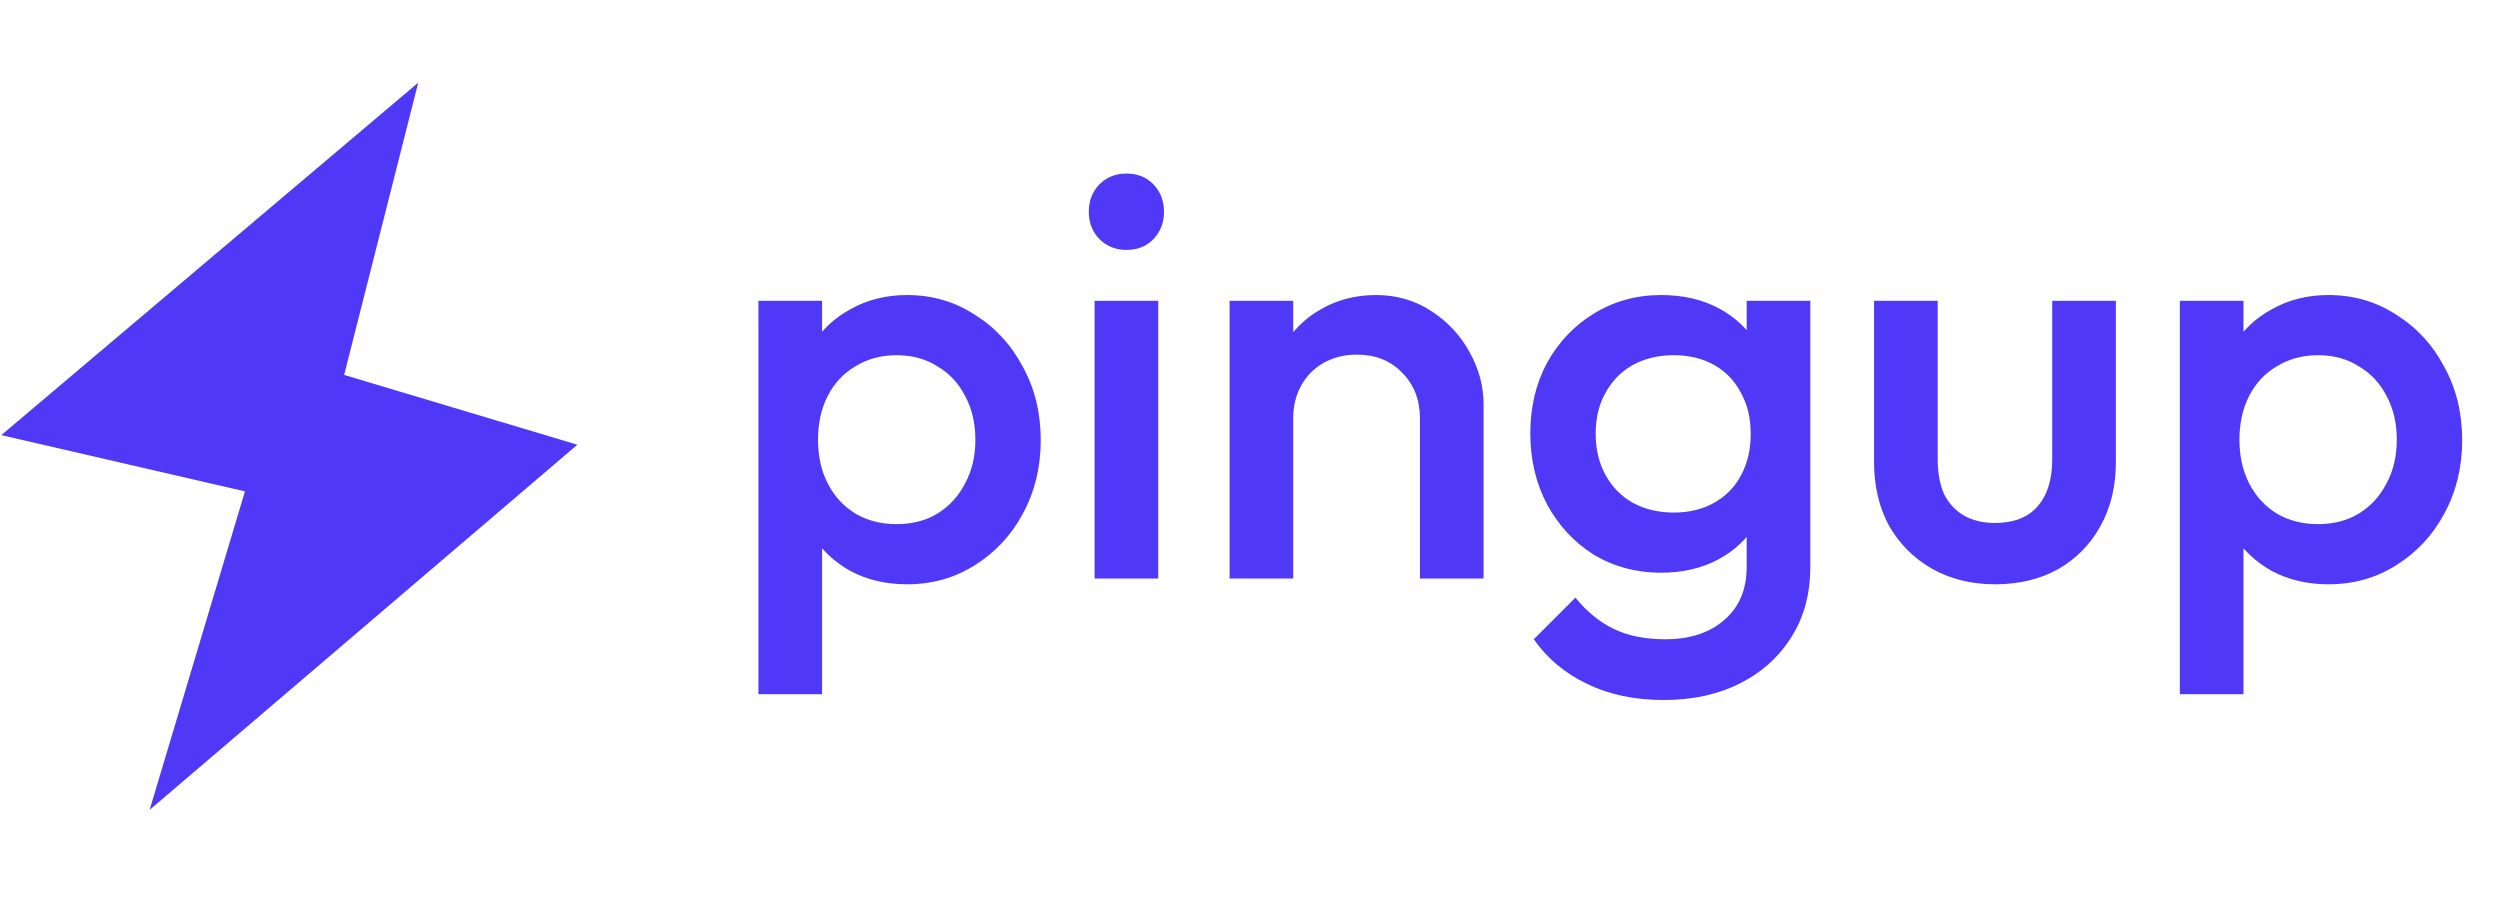
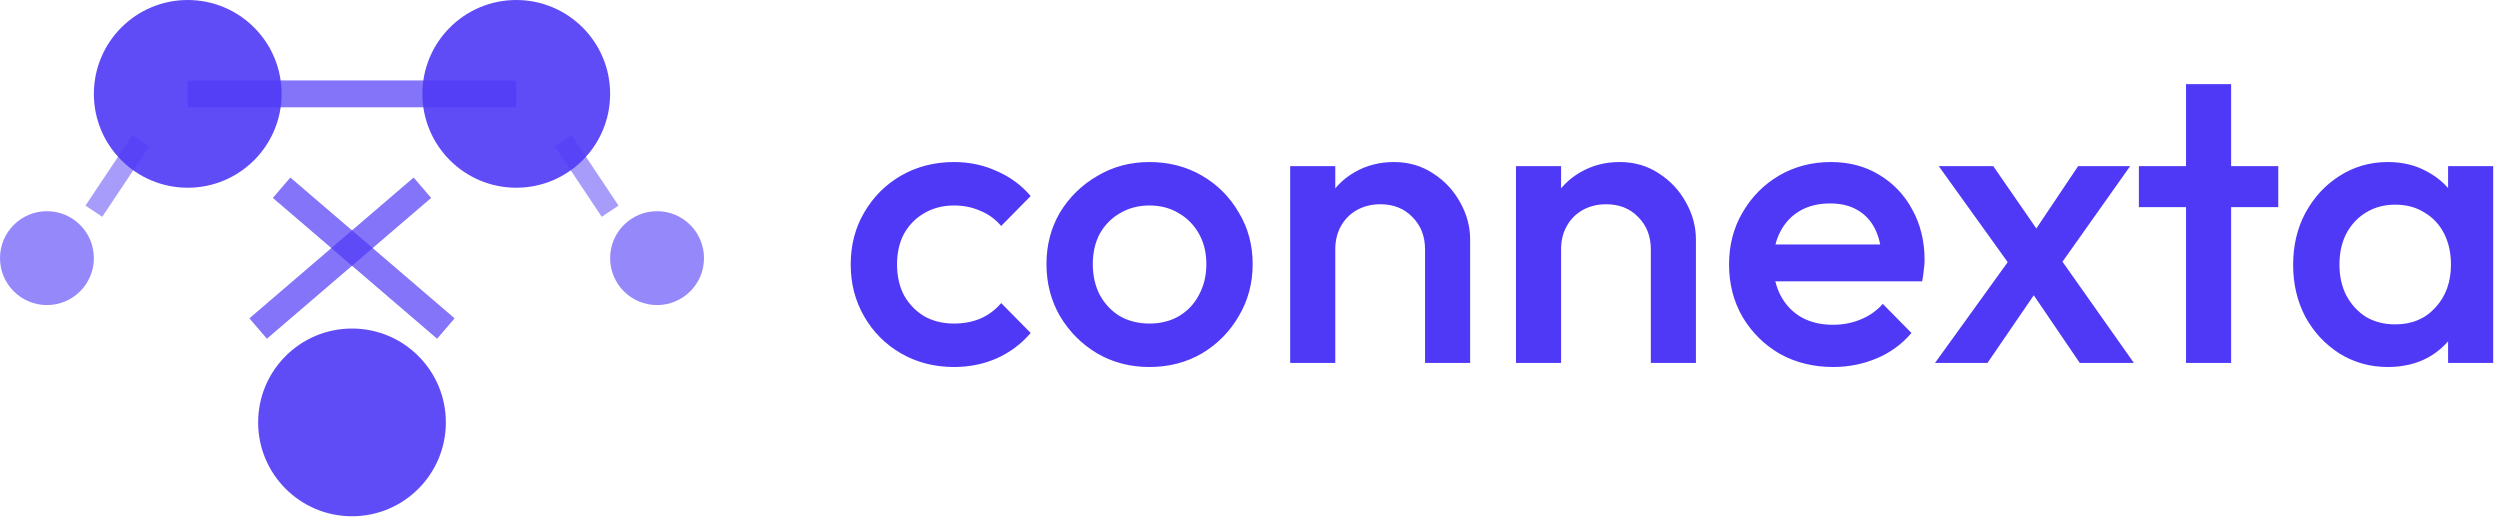
- <svg xmlns="http://www.w3.org/2000/svg" width="121" height="44" viewBox="0 0 121 44" fill="none">
-   <path d="M43.904 28.28C42.877 28.28 41.963 28.065 41.16 27.636C40.357 27.188 39.723 26.581 39.256 25.816C38.808 25.051 38.584 24.183 38.584 23.212V19.348C38.584 18.377 38.817 17.509 39.284 16.744C39.751 15.979 40.385 15.381 41.188 14.952C41.991 14.504 42.896 14.28 43.904 14.28C45.117 14.28 46.209 14.597 47.18 15.232C48.169 15.848 48.944 16.688 49.504 17.752C50.083 18.797 50.372 19.983 50.372 21.308C50.372 22.615 50.083 23.8 49.504 24.864C48.944 25.909 48.169 26.74 47.18 27.356C46.209 27.972 45.117 28.28 43.904 28.28ZM36.708 33.6V14.56H39.788V18.172L39.256 21.448L39.788 24.696V33.6H36.708ZM43.4 25.368C44.147 25.368 44.8 25.2 45.36 24.864C45.939 24.509 46.387 24.024 46.704 23.408C47.04 22.792 47.208 22.083 47.208 21.28C47.208 20.477 47.04 19.768 46.704 19.152C46.387 18.536 45.939 18.06 45.36 17.724C44.8 17.369 44.147 17.192 43.4 17.192C42.653 17.192 41.991 17.369 41.412 17.724C40.833 18.06 40.385 18.536 40.068 19.152C39.751 19.768 39.592 20.477 39.592 21.28C39.592 22.083 39.751 22.792 40.068 23.408C40.385 24.024 40.833 24.509 41.412 24.864C41.991 25.2 42.653 25.368 43.4 25.368ZM52.978 28V14.56H56.058V28H52.978ZM54.518 12.096C53.995 12.096 53.557 11.919 53.202 11.564C52.866 11.209 52.698 10.771 52.698 10.248C52.698 9.725 52.866 9.287 53.202 8.932C53.557 8.577 53.995 8.4 54.518 8.4C55.059 8.4 55.498 8.577 55.834 8.932C56.17 9.287 56.338 9.725 56.338 10.248C56.338 10.771 56.17 11.209 55.834 11.564C55.498 11.919 55.059 12.096 54.518 12.096ZM68.725 28V20.244C68.725 19.348 68.435 18.611 67.857 18.032C67.297 17.453 66.569 17.164 65.673 17.164C65.075 17.164 64.543 17.295 64.077 17.556C63.61 17.817 63.246 18.181 62.985 18.648C62.723 19.115 62.593 19.647 62.593 20.244L61.389 19.572C61.389 18.545 61.613 17.64 62.061 16.856C62.509 16.053 63.125 15.428 63.909 14.98C64.711 14.513 65.607 14.28 66.597 14.28C67.605 14.28 68.501 14.541 69.285 15.064C70.069 15.568 70.685 16.231 71.133 17.052C71.581 17.855 71.805 18.695 71.805 19.572V28H68.725ZM59.513 28V14.56H62.593V28H59.513ZM80.535 33.88C79.116 33.88 77.875 33.619 76.811 33.096C75.747 32.592 74.888 31.873 74.235 30.94L76.251 28.924C76.792 29.596 77.408 30.1 78.099 30.436C78.789 30.772 79.62 30.94 80.591 30.94C81.804 30.94 82.765 30.623 83.475 29.988C84.184 29.372 84.539 28.523 84.539 27.44V24.136L85.071 21.168L84.539 18.172V14.56H87.619V27.44C87.619 28.728 87.32 29.848 86.723 30.8C86.125 31.771 85.295 32.527 84.231 33.068C83.167 33.609 81.935 33.88 80.535 33.88ZM80.395 27.72C79.2 27.72 78.117 27.431 77.147 26.852C76.195 26.255 75.439 25.443 74.879 24.416C74.337 23.389 74.067 22.241 74.067 20.972C74.067 19.703 74.337 18.564 74.879 17.556C75.439 16.548 76.195 15.755 77.147 15.176C78.117 14.579 79.2 14.28 80.395 14.28C81.459 14.28 82.392 14.495 83.195 14.924C83.997 15.353 84.623 15.951 85.071 16.716C85.519 17.463 85.743 18.34 85.743 19.348V22.652C85.743 23.641 85.509 24.519 85.043 25.284C84.595 26.049 83.969 26.647 83.167 27.076C82.364 27.505 81.44 27.72 80.395 27.72ZM81.011 24.808C81.757 24.808 82.411 24.649 82.971 24.332C83.531 24.015 83.96 23.576 84.259 23.016C84.576 22.437 84.735 21.765 84.735 21C84.735 20.235 84.576 19.572 84.259 19.012C83.96 18.433 83.531 17.985 82.971 17.668C82.411 17.351 81.757 17.192 81.011 17.192C80.264 17.192 79.601 17.351 79.023 17.668C78.463 17.985 78.024 18.433 77.707 19.012C77.389 19.572 77.231 20.235 77.231 21C77.231 21.747 77.389 22.409 77.707 22.988C78.024 23.567 78.463 24.015 79.023 24.332C79.601 24.649 80.264 24.808 81.011 24.808ZM96.556 28.28C95.417 28.28 94.4 28.028 93.504 27.524C92.627 27.02 91.936 26.329 91.432 25.452C90.947 24.556 90.704 23.529 90.704 22.372V14.56H93.784V22.232C93.784 22.885 93.887 23.445 94.092 23.912C94.316 24.36 94.633 24.705 95.044 24.948C95.473 25.191 95.977 25.312 96.556 25.312C97.452 25.312 98.133 25.051 98.6 24.528C99.085 23.987 99.328 23.221 99.328 22.232V14.56H102.408V22.372C102.408 23.548 102.156 24.584 101.652 25.48C101.167 26.357 100.485 27.048 99.608 27.552C98.731 28.037 97.713 28.28 96.556 28.28ZM112.701 28.28C111.674 28.28 110.76 28.065 109.957 27.636C109.154 27.188 108.52 26.581 108.053 25.816C107.605 25.051 107.381 24.183 107.381 23.212V19.348C107.381 18.377 107.614 17.509 108.081 16.744C108.548 15.979 109.182 15.381 109.985 14.952C110.788 14.504 111.693 14.28 112.701 14.28C113.914 14.28 115.006 14.597 115.977 15.232C116.966 15.848 117.741 16.688 118.301 17.752C118.88 18.797 119.169 19.983 119.169 21.308C119.169 22.615 118.88 23.8 118.301 24.864C117.741 25.909 116.966 26.74 115.977 27.356C115.006 27.972 113.914 28.28 112.701 28.28ZM105.505 33.6V14.56H108.585V18.172L108.053 21.448L108.585 24.696V33.6H105.505ZM112.197 25.368C112.944 25.368 113.597 25.2 114.157 24.864C114.736 24.509 115.184 24.024 115.501 23.408C115.837 22.792 116.005 22.083 116.005 21.28C116.005 20.477 115.837 19.768 115.501 19.152C115.184 18.536 114.736 18.06 114.157 17.724C113.597 17.369 112.944 17.192 112.197 17.192C111.45 17.192 110.788 17.369 110.209 17.724C109.63 18.06 109.182 18.536 108.865 19.152C108.548 19.768 108.389 20.477 108.389 21.28C108.389 22.083 108.548 22.792 108.865 23.408C109.182 24.024 109.63 24.509 110.209 24.864C110.788 25.2 111.45 25.368 112.197 25.368Z" fill="#4F39F6" />
-   <path d="M0.062 21.06L20.243 4L12.447 34.752L12.141 23.849L0.062 21.06Z" fill="#4F39F6" />
-   <path d="M13.798 17.292L27.944 21.524L7.234 39.205L7.238 39.209L13.798 17.292Z" fill="#4F39F6" />
+ <svg xmlns="http://www.w3.org/2000/svg" width="186" height="39" viewBox="0 0 186 39" fill="none">
+   <path opacity="0.9" d="M13.967 13.967C17.824 13.967 20.951 10.841 20.951 6.984C20.951 3.127 17.824 0 13.967 0C10.11 0 6.984 3.127 6.984 6.984C6.984 10.841 10.11 13.967 13.967 13.967Z" fill="#4F39F6" />
+   <path opacity="0.9" d="M38.41 13.967C42.267 13.967 45.394 10.841 45.394 6.984C45.394 3.127 42.267 0 38.41 0C34.553 0 31.426 3.127 31.426 6.984C31.426 10.841 34.553 13.967 38.41 13.967Z" fill="#4F39F6" />
+   <path opacity="0.9" d="M26.189 38.41C30.046 38.41 33.172 35.283 33.172 31.426C33.172 27.569 30.046 24.443 26.189 24.443C22.332 24.443 19.205 27.569 19.205 31.426C19.205 35.283 22.332 38.41 26.189 38.41Z" fill="#4F39F6" />
+   <path opacity="0.7" d="M13.967 6.984H38.41" stroke="#4F39F6" stroke-width="2" />
+   <path opacity="0.7" d="M20.951 13.967L33.172 24.443" stroke="#4F39F6" stroke-width="2" />
+   <path opacity="0.7" d="M31.426 13.967L19.205 24.443" stroke="#4F39F6" stroke-width="2" />
+   <path opacity="0.6" d="M3.492 22.697C5.42 22.697 6.984 21.134 6.984 19.205C6.984 17.276 5.42 15.713 3.492 15.713C1.563 15.713 0 17.276 0 19.205C0 21.134 1.563 22.697 3.492 22.697Z" fill="#4F39F6" />
+   <path opacity="0.6" d="M48.885 22.697C50.814 22.697 52.377 21.134 52.377 19.205C52.377 17.276 50.814 15.713 48.885 15.713C46.957 15.713 45.394 17.276 45.394 19.205C45.394 21.134 46.957 22.697 48.885 22.697Z" fill="#4F39F6" />
+   <path opacity="0.5" d="M6.984 15.713L10.476 10.476" stroke="#4F39F6" stroke-width="1.5" />
+   <path opacity="0.5" d="M45.394 15.713L41.902 10.476" stroke="#4F39F6" stroke-width="1.5" />
+   <path d="M70.978 27.305C69.534 27.305 68.223 26.97 67.044 26.299C65.885 25.628 64.97 24.712 64.299 23.553C63.628 22.395 63.292 21.103 63.292 19.68C63.292 18.236 63.628 16.945 64.299 15.806C64.97 14.648 65.885 13.732 67.044 13.062C68.223 12.39 69.534 12.055 70.978 12.055C72.117 12.055 73.174 12.279 74.15 12.726C75.147 13.153 75.99 13.773 76.682 14.586L74.486 16.813C74.059 16.305 73.54 15.928 72.93 15.684C72.341 15.42 71.69 15.288 70.978 15.288C70.144 15.288 69.402 15.481 68.752 15.867C68.121 16.233 67.623 16.742 67.257 17.392C66.912 18.043 66.739 18.806 66.739 19.68C66.739 20.534 66.912 21.297 67.257 21.968C67.623 22.618 68.121 23.137 68.752 23.523C69.402 23.889 70.144 24.072 70.978 24.072C71.69 24.072 72.341 23.95 72.93 23.706C73.54 23.442 74.059 23.055 74.486 22.547L76.682 24.773C75.99 25.587 75.147 26.217 74.15 26.665C73.174 27.091 72.117 27.305 70.978 27.305ZM85.513 27.305C84.089 27.305 82.798 26.97 81.639 26.299C80.48 25.607 79.555 24.682 78.864 23.523C78.193 22.364 77.857 21.073 77.857 19.649C77.857 18.226 78.193 16.945 78.864 15.806C79.555 14.668 80.48 13.763 81.639 13.092C82.798 12.401 84.089 12.055 85.513 12.055C86.956 12.055 88.258 12.39 89.417 13.062C90.576 13.732 91.491 14.648 92.162 15.806C92.853 16.945 93.199 18.226 93.199 19.649C93.199 21.073 92.853 22.364 92.162 23.523C91.491 24.682 90.576 25.607 89.417 26.299C88.258 26.97 86.956 27.305 85.513 27.305ZM85.513 24.072C86.346 24.072 87.078 23.889 87.709 23.523C88.359 23.137 88.858 22.608 89.203 21.937C89.569 21.266 89.752 20.503 89.752 19.649C89.752 18.796 89.569 18.043 89.203 17.392C88.837 16.742 88.339 16.233 87.709 15.867C87.078 15.481 86.346 15.288 85.513 15.288C84.699 15.288 83.967 15.481 83.317 15.867C82.686 16.233 82.188 16.742 81.822 17.392C81.477 18.043 81.304 18.796 81.304 19.649C81.304 20.503 81.477 21.266 81.822 21.937C82.188 22.608 82.686 23.137 83.317 23.523C83.967 23.889 84.699 24.072 85.513 24.072ZM106.023 27V18.552C106.023 17.576 105.708 16.772 105.078 16.142C104.468 15.512 103.675 15.197 102.699 15.197C102.048 15.197 101.469 15.339 100.96 15.623C100.452 15.908 100.055 16.305 99.771 16.813C99.486 17.321 99.344 17.901 99.344 18.552L98.032 17.82C98.032 16.701 98.276 15.715 98.764 14.861C99.252 13.987 99.923 13.306 100.777 12.818C101.652 12.309 102.628 12.055 103.705 12.055C104.803 12.055 105.779 12.34 106.633 12.909C107.487 13.458 108.158 14.18 108.646 15.075C109.134 15.949 109.378 16.864 109.378 17.82V27H106.023ZM95.989 27V12.36H99.344V27H95.989ZM122.822 27V18.552C122.822 17.576 122.507 16.772 121.877 16.142C121.267 15.512 120.474 15.197 119.498 15.197C118.847 15.197 118.267 15.339 117.759 15.623C117.251 15.908 116.854 16.305 116.57 16.813C116.285 17.321 116.143 17.901 116.143 18.552L114.831 17.82C114.831 16.701 115.075 15.715 115.563 14.861C116.051 13.987 116.722 13.306 117.576 12.818C118.45 12.309 119.426 12.055 120.504 12.055C121.602 12.055 122.578 12.34 123.432 12.909C124.286 13.458 124.957 14.18 125.445 15.075C125.933 15.949 126.177 16.864 126.177 17.82V27H122.822ZM112.788 27V12.36H116.143V27H112.788ZM136.388 27.305C134.924 27.305 133.602 26.98 132.423 26.329C131.264 25.658 130.339 24.743 129.647 23.584C128.976 22.425 128.641 21.124 128.641 19.68C128.641 18.236 128.976 16.945 129.647 15.806C130.318 14.648 131.223 13.732 132.362 13.062C133.521 12.39 134.802 12.055 136.205 12.055C137.567 12.055 138.767 12.37 139.804 13.001C140.861 13.631 141.685 14.495 142.274 15.593C142.884 16.691 143.189 17.942 143.189 19.345C143.189 19.588 143.169 19.843 143.128 20.107C143.108 20.351 143.067 20.625 143.006 20.93H130.989V18.186H141.268L140.017 19.284C139.977 18.389 139.804 17.637 139.499 17.026C139.194 16.416 138.757 15.949 138.187 15.623C137.638 15.298 136.957 15.136 136.144 15.136C135.29 15.136 134.548 15.319 133.917 15.684C133.287 16.05 132.799 16.569 132.453 17.24C132.108 17.891 131.935 18.674 131.935 19.588C131.935 20.503 132.118 21.307 132.484 21.998C132.85 22.689 133.368 23.228 134.039 23.614C134.71 23.98 135.483 24.163 136.357 24.163C137.11 24.163 137.801 24.031 138.431 23.767C139.082 23.503 139.631 23.116 140.078 22.608L142.213 24.773C141.502 25.607 140.637 26.238 139.621 26.665C138.604 27.091 137.526 27.305 136.388 27.305ZM154.734 27L150.525 20.808L149.915 20.259L144.242 12.36H148.298L152.05 17.789L152.629 18.308L158.76 27H154.734ZM143.967 27L149.884 18.796L151.836 21.205L147.871 27H143.967ZM152.934 20.198L150.952 17.82L154.612 12.36H158.485L152.934 20.198ZM162.64 27V6.26H165.995V27H162.64ZM159.133 15.41V12.36H169.503V15.41H159.133ZM177.654 27.305C176.333 27.305 175.133 26.97 174.055 26.299C172.998 25.628 172.154 24.723 171.524 23.584C170.914 22.425 170.609 21.134 170.609 19.71C170.609 18.267 170.914 16.976 171.524 15.837C172.154 14.678 172.998 13.763 174.055 13.092C175.133 12.401 176.333 12.055 177.654 12.055C178.773 12.055 179.759 12.299 180.613 12.787C181.487 13.255 182.178 13.905 182.687 14.739C183.195 15.573 183.449 16.518 183.449 17.576V21.785C183.449 22.842 183.195 23.787 182.687 24.621C182.199 25.455 181.518 26.116 180.643 26.604C179.769 27.071 178.773 27.305 177.654 27.305ZM178.203 24.133C179.444 24.133 180.44 23.716 181.192 22.883C181.965 22.049 182.351 20.981 182.351 19.68C182.351 18.806 182.178 18.033 181.833 17.362C181.487 16.691 180.999 16.172 180.369 15.806C179.759 15.42 179.037 15.227 178.203 15.227C177.39 15.227 176.668 15.42 176.038 15.806C175.428 16.172 174.94 16.691 174.574 17.362C174.228 18.033 174.055 18.806 174.055 19.68C174.055 20.554 174.228 21.327 174.574 21.998C174.94 22.669 175.428 23.198 176.038 23.584C176.668 23.95 177.39 24.133 178.203 24.133ZM182.138 27V23.066L182.717 19.497L182.138 15.959V12.36H185.493V27H182.138Z" fill="#4F39F6" />
</svg>
